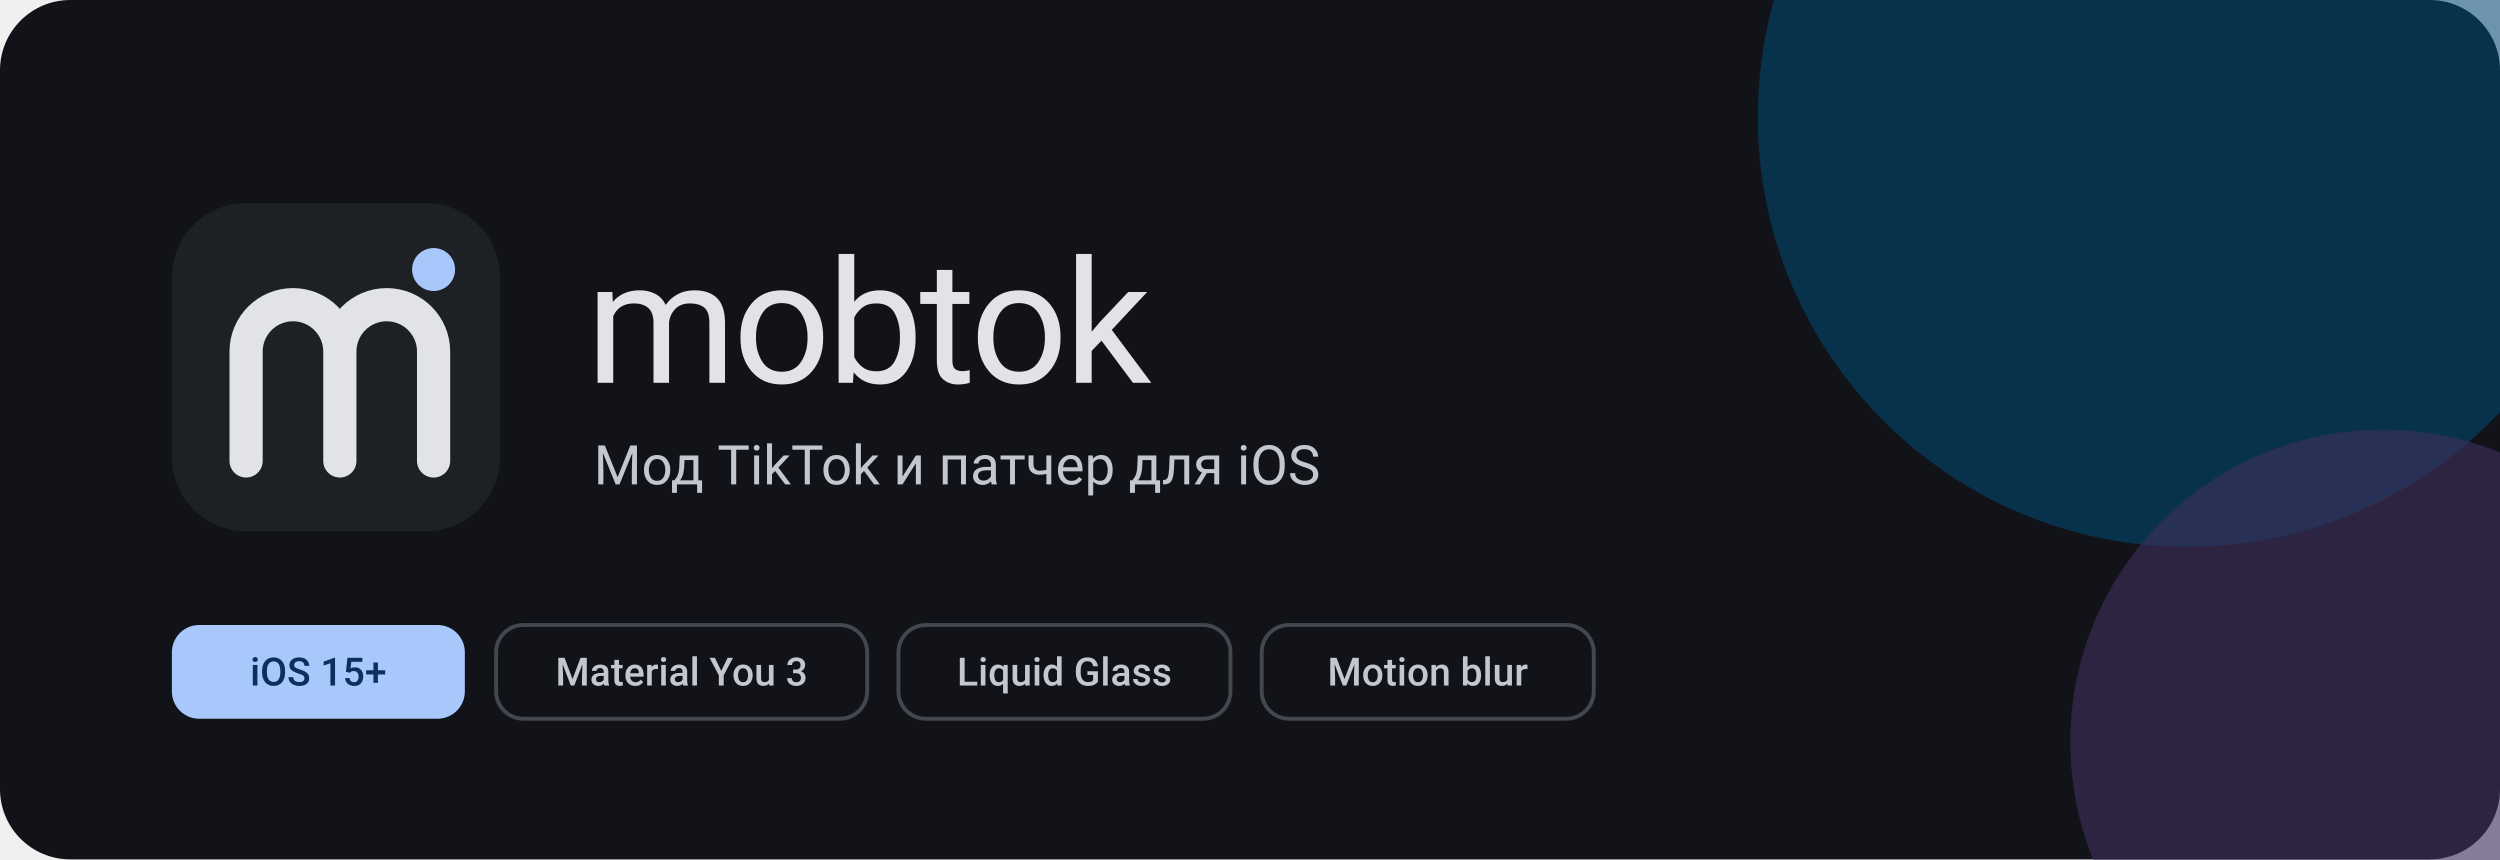
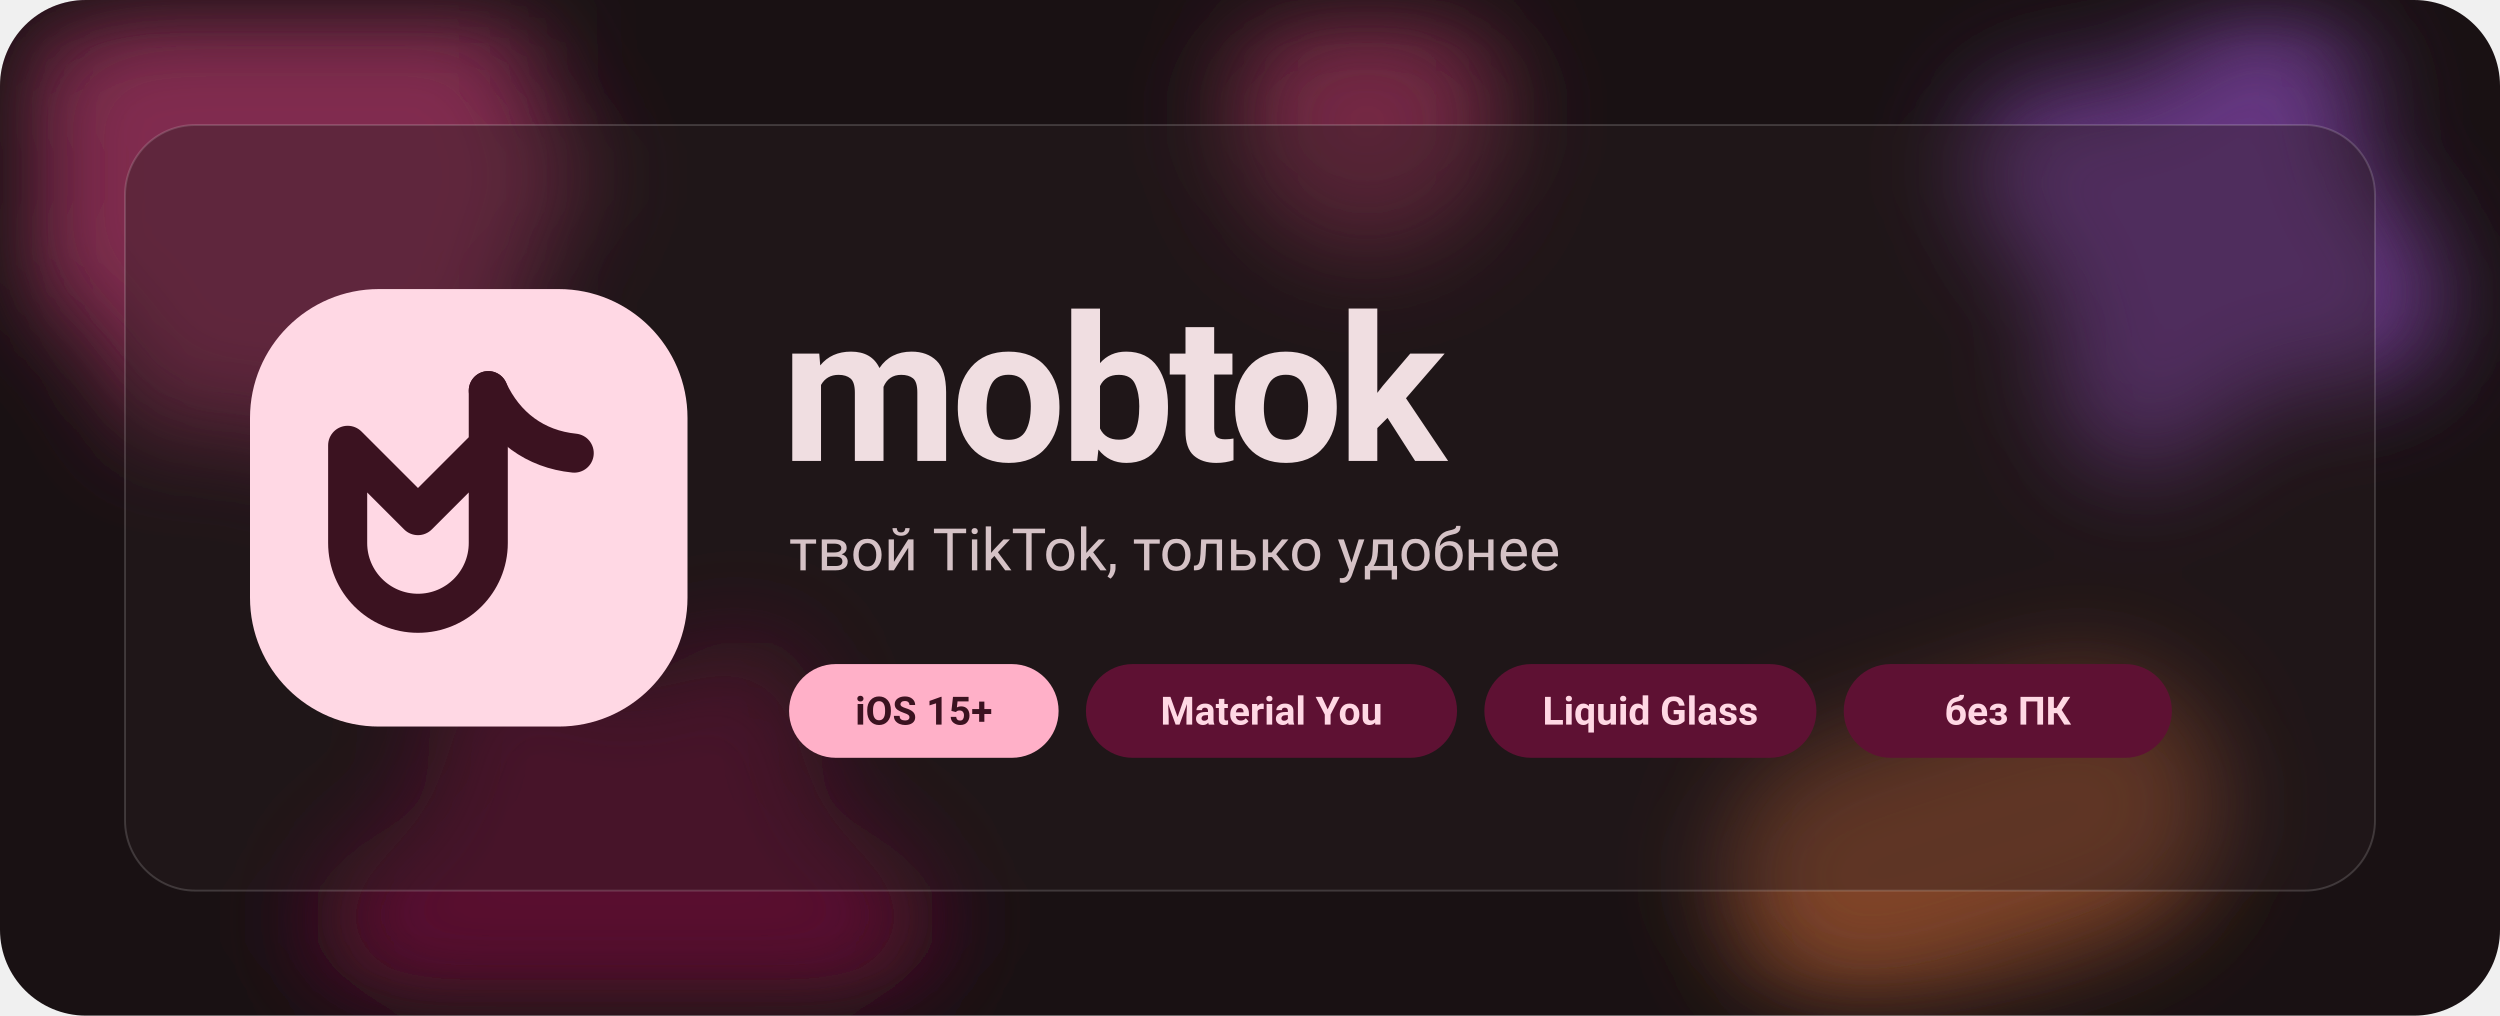
- <svg xmlns="http://www.w3.org/2000/svg" width="1280" height="440" viewBox="0 0 1280 440" font-family="Roboto, -apple-system, Segoe UI, sans-serif">
-   <rect width="1280" height="440" rx="36" fill="#111318" />
-   <circle cx="1120" cy="60" r="220" fill="#004A77" opacity="0.55" />
-   <circle cx="1220" cy="380" r="160" fill="#3E2E5C" opacity="0.6" />
-   <rect x="88" y="104" width="168" height="168" rx="38" fill="#1D2024" />
-   <path d="M126 236 V180 a24 24 0 0 1 48 0 V236 M174 180 a24 24 0 0 1 48 0 V236" fill="none" stroke="#E2E2E9" stroke-width="17" stroke-linecap="round" />
-   <circle cx="222" cy="138" r="11" fill="#A8C7FA" />
-   <text x="300" y="196" font-size="88" fill="#E2E2E9" font-weight="400" letter-spacing="-2">mobtok</text>
-   <text x="304" y="248" font-size="28" fill="#C4C6D0">Мод TikTok и патчер для iOS</text>
-   <g font-size="20" font-weight="500">
-     <rect x="88" y="320" width="150" height="48" rx="14" fill="#A8C7FA" />
-     <text x="163" y="351" text-anchor="middle" fill="#0A305F">iOS 15+</text>
-     <rect x="254" y="320" width="190" height="48" rx="14" fill="none" stroke="#44474E" stroke-width="2" />
-     <text x="349" y="351" text-anchor="middle" fill="#C4C6D0">Material You 3</text>
-     <rect x="460" y="320" width="170" height="48" rx="14" fill="none" stroke="#44474E" stroke-width="2" />
-     <text x="545" y="351" text-anchor="middle" fill="#C4C6D0">Liquid Glass</text>
-     <rect x="646" y="320" width="170" height="48" rx="14" fill="none" stroke="#44474E" stroke-width="2" />
-     <text x="731" y="351" text-anchor="middle" fill="#C4C6D0">Motion blur</text>
+ <svg xmlns="http://www.w3.org/2000/svg" width="1280" height="520" viewBox="0 0 1280 520" font-family="ui-rounded, SF Pro Rounded, Nunito, Segoe UI, Roboto, sans-serif">
+   <defs>
+     <clipPath id="c">
+       <rect width="1280" height="520" rx="44" />
+     </clipPath>
+     <filter id="b" x="-50%" y="-50%" width="200%" height="200%">
+       <feGaussianBlur stdDeviation="26" />
+     </filter>
+   </defs>
+   <g clip-path="url(#c)">
+     <rect width="1280" height="520" fill="#191113" />
+     <g filter="url(#b)" opacity="0.9">
+       <path d="M300.0,90.0 L298.7,97.8 L294.9,105.2 L289.4,112.1 L283.3,118.3 L277.6,124.2 L273.2,130.0 L270.6,136.3 L269.7,143.3 L270.0,151.2 L270.8,159.8 L271.0,168.6 L269.7,177.0 L266.5,184.3 L261.1,190.0 L253.9,193.9 L245.5,196.1 L236.8,197.1 L228.4,197.9 L220.9,199.1 L214.5,201.7 L209.1,206.0 L204.2,211.8 L199.4,218.7 L194.1,225.8 L188.0,231.9 L181.1,236.2 L173.4,238.0 L165.5,237.2 L157.6,234.1 L150.0,229.5 L142.9,224.5 L136.3,220.3 L129.8,217.5 L123.1,216.7 L115.8,217.6 L107.9,219.6 L99.4,221.8 L90.7,223.1 L82.4,222.6 L75.0,219.9 L68.9,214.8 L64.4,207.9 L61.2,199.7 L58.8,191.3 L56.6,183.4 L53.8,176.7 L49.6,171.3 L44.0,167.0 L37.0,163.4 L29.2,159.8 L21.5,155.5 L14.8,150.2 L10.1,143.7 L7.8,136.2 L8.1,128.0 L10.4,119.7 L13.8,111.6 L17.4,103.9 L20.0,96.8 L21.0,90.0 L20.0,83.2 L17.4,76.1 L13.8,68.4 L10.4,60.3 L8.1,52.0 L7.8,43.8 L10.1,36.3 L14.8,29.8 L21.5,24.5 L29.2,20.2 L37.0,16.6 L44.0,13.0 L49.6,8.7 L53.8,3.3 L56.6,-3.4 L58.8,-11.3 L61.2,-19.7 L64.4,-27.9 L68.9,-34.8 L75.0,-39.9 L82.4,-42.6 L90.7,-43.1 L99.4,-41.8 L107.9,-39.6 L115.8,-37.6 L123.1,-36.7 L129.8,-37.5 L136.3,-40.3 L142.9,-44.5 L150.0,-49.5 L157.6,-54.1 L165.5,-57.2 L173.4,-58.0 L181.1,-56.2 L188.0,-51.9 L194.1,-45.8 L199.4,-38.7 L204.2,-31.8 L209.1,-26.0 L214.5,-21.7 L220.9,-19.1 L228.4,-17.9 L236.8,-17.1 L245.5,-16.1 L253.9,-13.9 L261.1,-10.0 L266.5,-4.3 L269.7,3.0 L271.0,11.4 L270.8,20.2 L270.0,28.8 L269.7,36.7 L270.6,43.7 L273.2,50.0 L277.6,55.8 L283.3,61.7 L289.4,67.9 L294.9,74.8 L298.7,82.2 L300.0,90.0Z" fill="#8C2F55" />
+       <path d="M1249.7,170.6 L1246.5,176.6 L1242.2,182.0 L1237.0,186.6 L1231.0,190.5 L1224.4,193.5 L1217.4,195.7 L1210.2,197.3 L1203.1,198.2 L1196.2,198.6 L1189.6,198.8 L1183.4,198.9 L1177.7,199.1 L1172.5,199.6 L1167.7,200.5 L1163.2,201.9 L1159.0,204.0 L1155.0,206.7 L1150.9,210.0 L1146.7,213.8 L1142.2,218.0 L1137.3,222.5 L1132.0,227.0 L1126.3,231.3 L1120.1,235.2 L1113.5,238.5 L1106.7,240.9 L1099.7,242.3 L1092.7,242.7 L1085.9,241.8 L1079.4,239.7 L1073.4,236.5 L1068.0,232.2 L1063.4,227.0 L1059.5,221.0 L1056.5,214.4 L1054.3,207.4 L1052.7,200.2 L1051.8,193.1 L1051.4,186.2 L1051.2,179.6 L1051.1,173.4 L1050.9,167.7 L1050.4,162.5 L1049.5,157.7 L1048.1,153.2 L1046.0,149.0 L1043.3,145.0 L1040.0,140.9 L1036.2,136.7 L1032.0,132.2 L1027.5,127.3 L1023.0,122.0 L1018.7,116.3 L1014.8,110.1 L1011.5,103.5 L1009.1,96.7 L1007.7,89.7 L1007.3,82.7 L1008.2,75.9 L1010.3,69.4 L1013.5,63.4 L1017.8,58.0 L1023.0,53.4 L1029.0,49.5 L1035.6,46.5 L1042.6,44.3 L1049.8,42.7 L1056.9,41.8 L1063.8,41.4 L1070.4,41.2 L1076.6,41.1 L1082.3,40.9 L1087.5,40.4 L1092.3,39.5 L1096.8,38.1 L1101.0,36.0 L1105.0,33.3 L1109.1,30.0 L1113.3,26.2 L1117.8,22.0 L1122.7,17.5 L1128.0,13.0 L1133.7,8.7 L1139.9,4.8 L1146.5,1.5 L1153.3,-0.9 L1160.3,-2.3 L1167.3,-2.7 L1174.1,-1.8 L1180.6,0.3 L1186.6,3.5 L1192.0,7.8 L1196.6,13.0 L1200.5,19.0 L1203.5,25.6 L1205.7,32.6 L1207.3,39.8 L1208.2,46.9 L1208.6,53.8 L1208.8,60.4 L1208.9,66.6 L1209.1,72.3 L1209.6,77.5 L1210.5,82.3 L1211.9,86.8 L1214.0,91.0 L1216.7,95.0 L1220.0,99.1 L1223.8,103.3 L1228.0,107.8 L1232.5,112.7 L1237.0,118.0 L1241.3,123.7 L1245.2,129.9 L1248.5,136.5 L1250.9,143.3 L1252.3,150.3 L1252.7,157.3 L1251.8,164.1 L1249.7,170.6Z" fill="#6E3B8F" />
+       <rect x="880" y="360" width="260" height="140" rx="70" fill="#8A4A2B" transform="rotate(-18 1010 430)" />
+       <path d="M480.0,470.0 L478.8,478.3 L475.5,486.3 L470.2,493.8 L463.5,500.5 L456.0,506.4 L448.3,511.7 L440.9,516.4 L434.4,521.0 L429.2,525.6 L425.3,530.8 L422.8,536.7 L421.3,543.6 L420.7,551.5 L420.2,560.2 L419.6,569.6 L418.2,579.0 L415.7,588.2 L411.9,596.5 L406.6,603.4 L400.0,608.6 L392.2,611.7 L383.6,612.8 L374.5,612.0 L365.3,609.6 L356.4,606.0 L348.0,601.9 L340.3,597.9 L333.1,594.6 L326.4,592.4 L320.0,591.6 L313.6,592.4 L306.9,594.6 L299.7,597.9 L292.0,601.9 L283.6,606.0 L274.7,609.6 L265.5,612.0 L256.4,612.8 L247.8,611.7 L240.0,608.6 L233.4,603.4 L228.1,596.5 L224.3,588.2 L221.8,579.0 L220.4,569.6 L219.8,560.2 L219.3,551.5 L218.7,543.6 L217.2,536.7 L214.7,530.8 L210.8,525.6 L205.6,521.0 L199.1,516.4 L191.7,511.7 L184.0,506.4 L176.5,500.5 L169.8,493.8 L164.5,486.3 L161.2,478.3 L160.0,470.0 L161.2,461.7 L164.5,453.7 L169.8,446.2 L176.5,439.5 L184.0,433.6 L191.7,428.3 L199.1,423.6 L205.6,419.0 L210.8,414.4 L214.7,409.2 L217.2,403.3 L218.7,396.4 L219.3,388.5 L219.8,379.8 L220.4,370.4 L221.8,361.0 L224.3,351.8 L228.1,343.5 L233.4,336.6 L240.0,331.4 L247.8,328.3 L256.4,327.2 L265.5,328.0 L274.7,330.4 L283.6,334.0 L292.0,338.1 L299.7,342.1 L306.9,345.4 L313.6,347.6 L320.0,348.4 L326.4,347.6 L333.1,345.4 L340.3,342.1 L348.0,338.1 L356.4,334.0 L365.3,330.4 L374.5,328.0 L383.6,327.2 L392.2,328.3 L400.0,331.4 L406.6,336.6 L411.9,343.5 L415.7,351.8 L418.2,361.0 L419.6,370.4 L420.2,379.8 L420.7,388.5 L421.3,396.4 L422.8,403.3 L425.3,409.2 L429.2,414.4 L434.4,419.0 L440.9,423.6 L448.3,428.3 L456.0,433.6 L463.5,439.5 L470.2,446.2 L475.5,453.7 L478.8,461.7 L480.0,470.0Z" fill="#5E1133" />
+       <circle cx="700" cy="60" r="70" fill="#7D2948" />
+     </g>
+     <rect x="64" y="64" width="1152" height="392" rx="36" fill="#2A1F22" fill-opacity="0.38" stroke="#FFFFFF" stroke-opacity="0.16" />
+     <g transform="translate(112,132) scale(0.5)">
+       <rect x="32" y="32" width="448" height="448" rx="132" fill="#FFD8E4" />
+       <g stroke="#3B1220" stroke-width="40" stroke-linecap="round" stroke-linejoin="round" fill="none">
+         <path d="M276 136V292C276 331.765 243.765 364 204 364C164.235 364 132 331.765 132 292V192L204 264L276 192" />
+         <path d="M276 136C293 173 324 196 364 200" />
+       </g>
+     </g>
+     <text x="400" y="236" font-size="104" font-weight="700" fill="#F0DEE1" letter-spacing="-3">mobtok</text>
+     <text x="404" y="292" font-size="30" fill="#D5C2C6">твой TikTok, только удобнее</text>
+     <g font-size="20" font-weight="600">
+       <rect x="404" y="340" width="138" height="48" rx="24" fill="#FFB0C8" />
+       <text x="473" y="371" text-anchor="middle" fill="#3B1220">iOS 15+</text>
+       <rect x="556" y="340" width="190" height="48" rx="24" fill="#5E1133" />
+       <text x="651" y="371" text-anchor="middle" fill="#FFD8E4">Material You</text>
+       <rect x="760" y="340" width="170" height="48" rx="24" fill="#5E1133" />
+       <text x="845" y="371" text-anchor="middle" fill="#FFD8E4">Liquid Glass</text>
+       <rect x="944" y="340" width="168" height="48" rx="24" fill="#5E1133" />
+       <text x="1028" y="371" text-anchor="middle" fill="#FFD8E4">без ПК</text>
+     </g>
  </g>
</svg>
